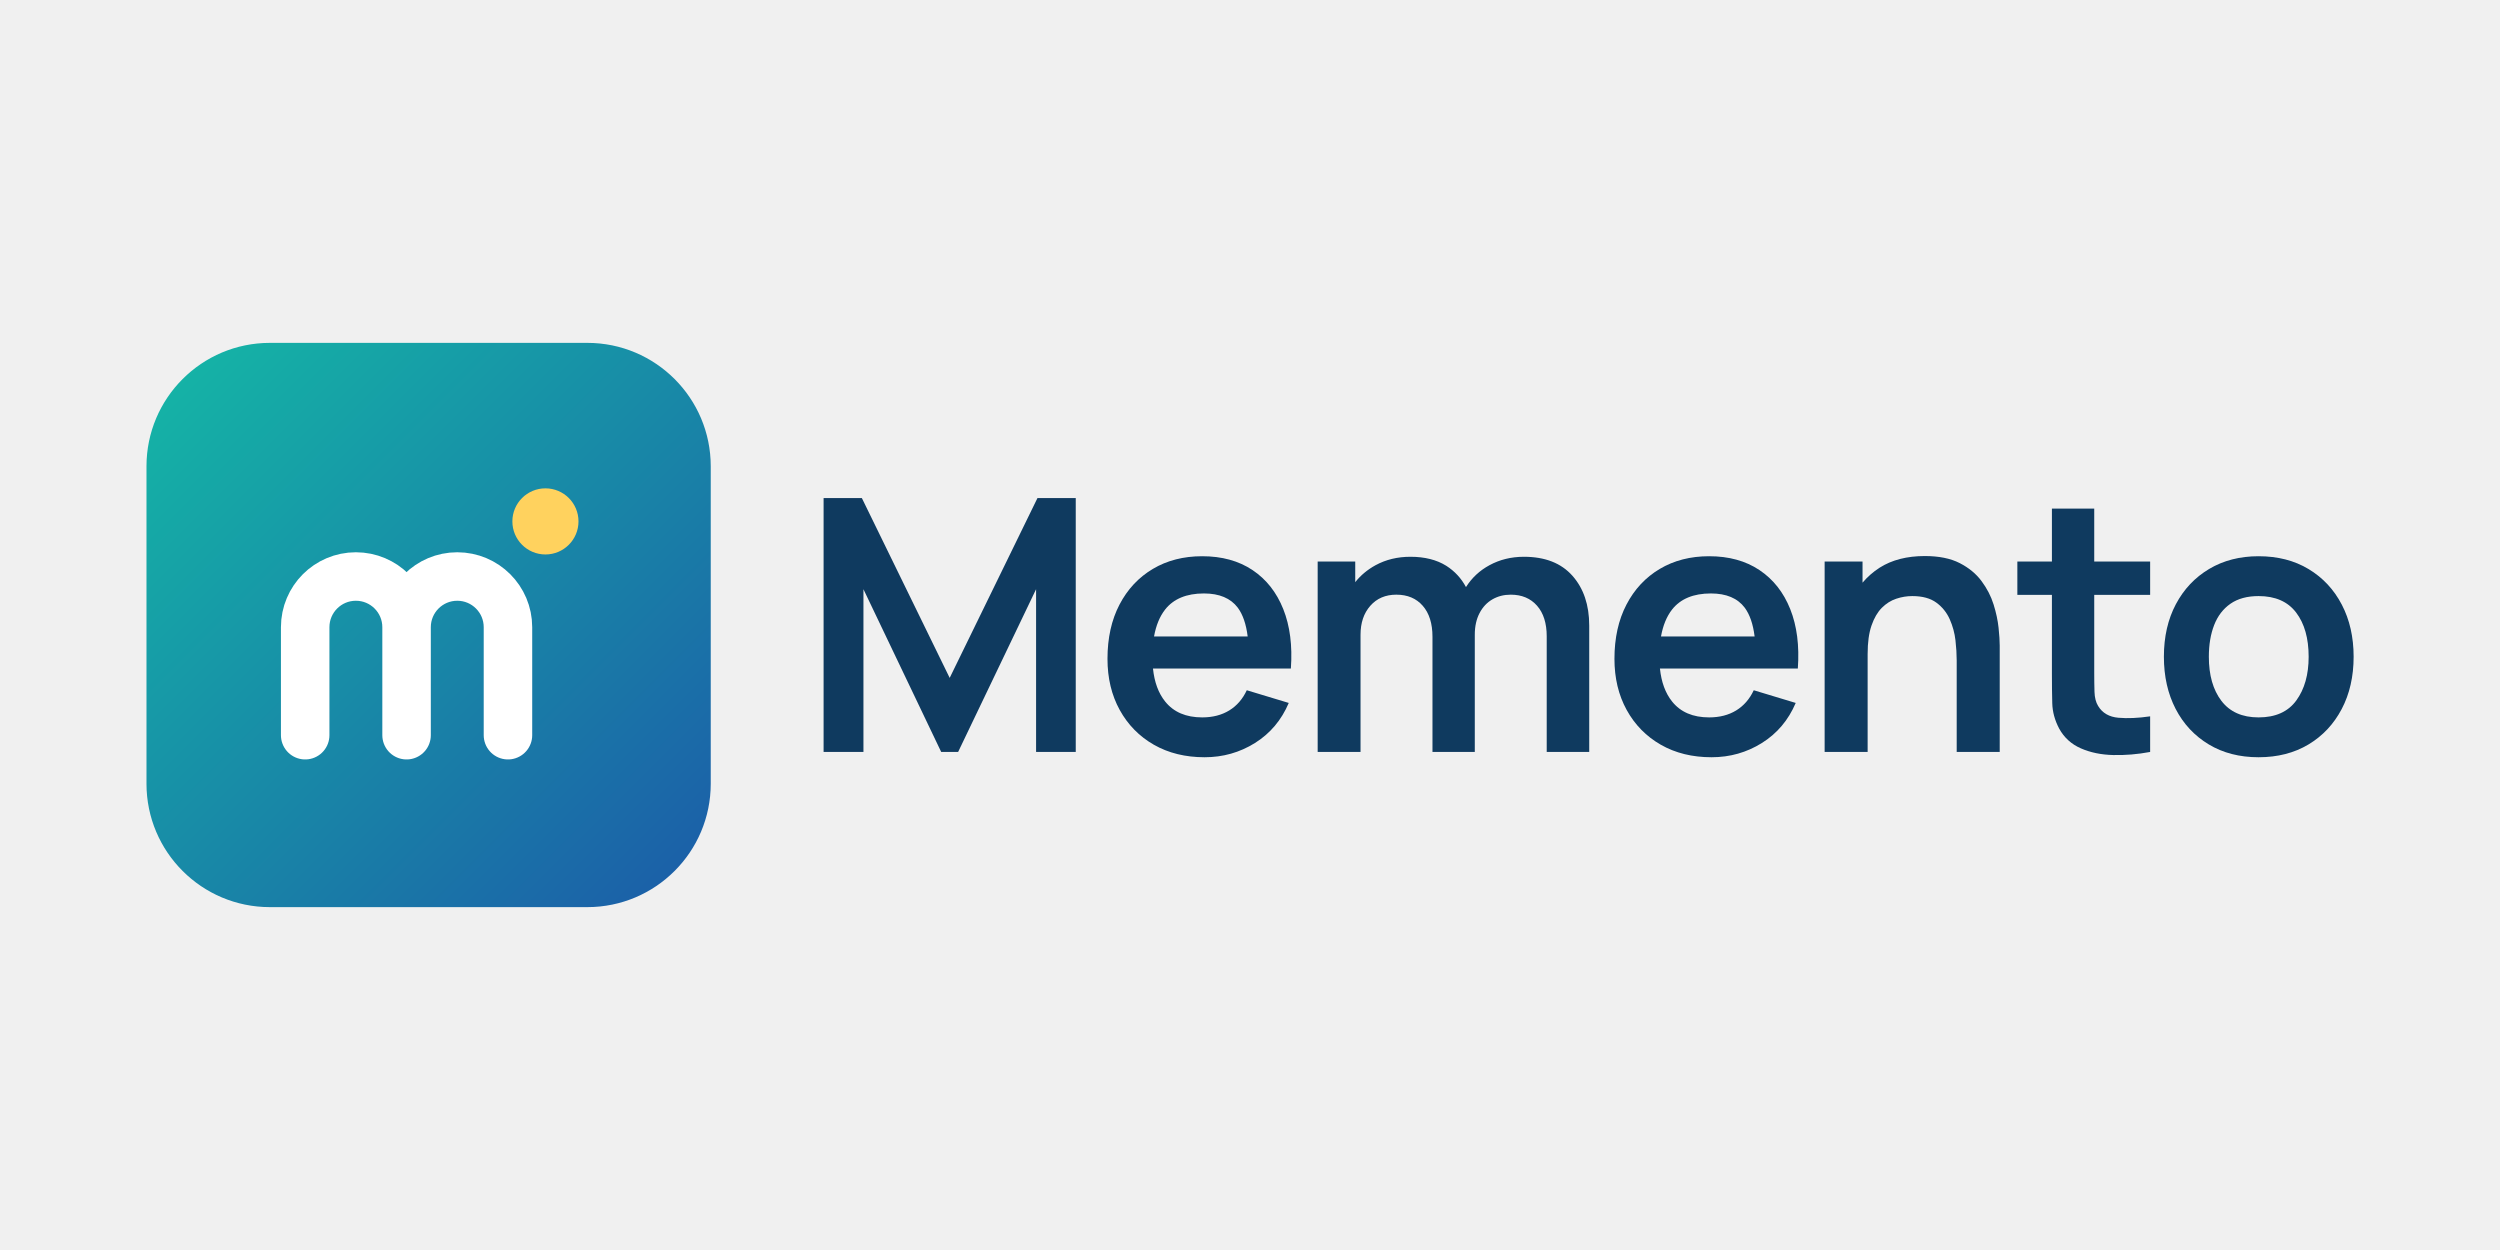
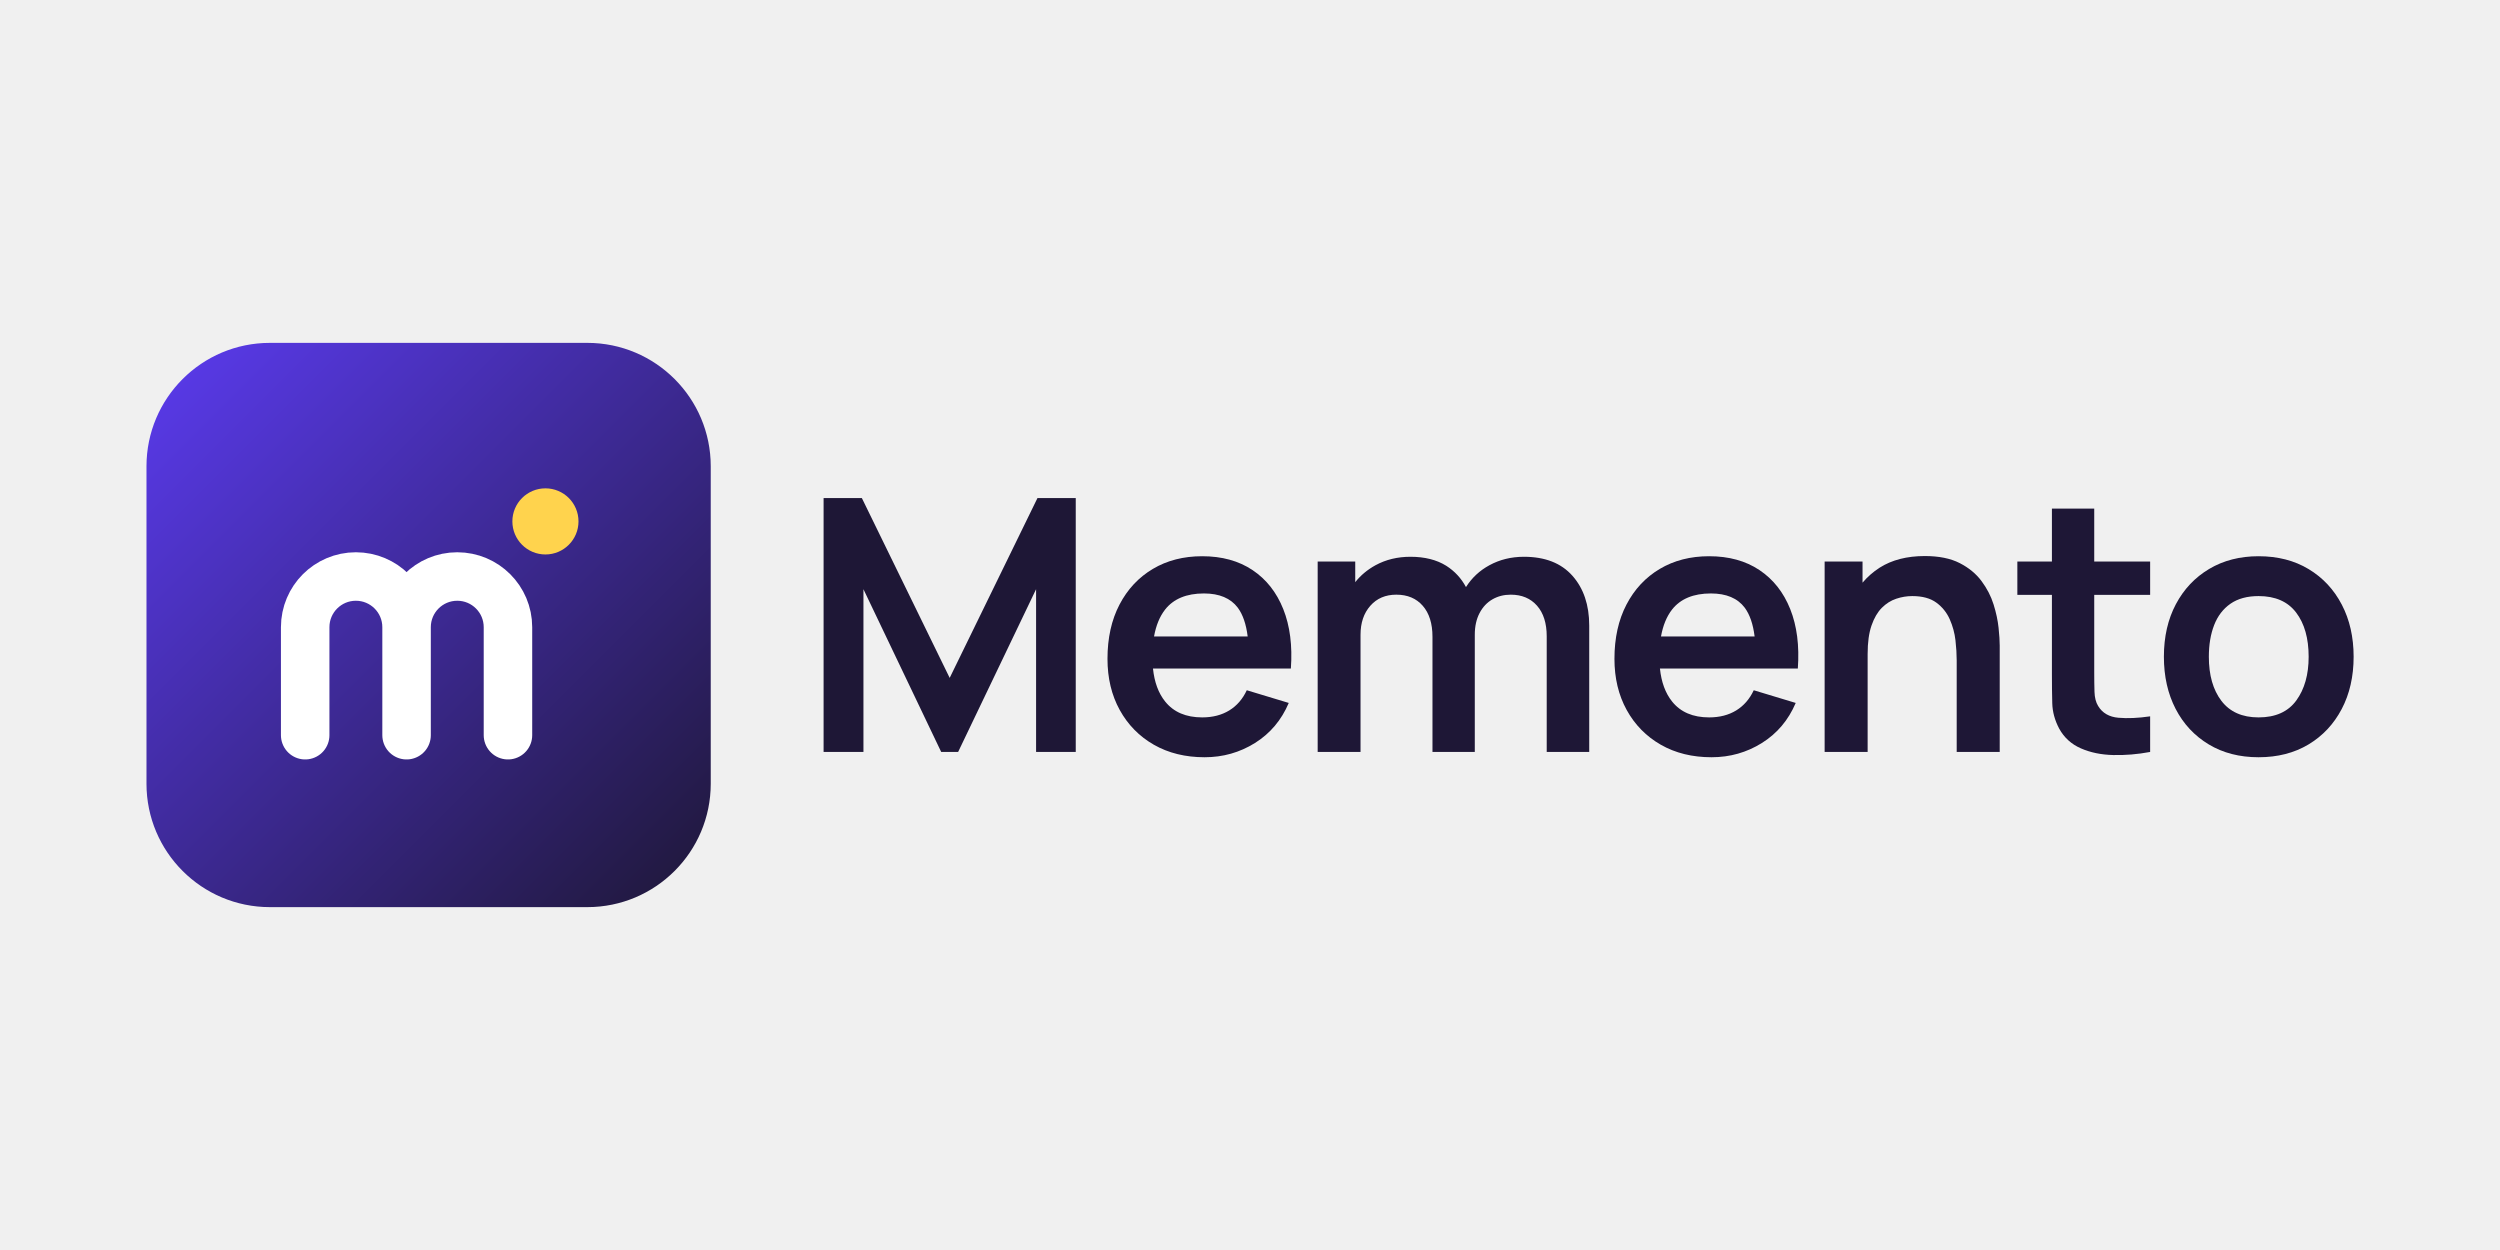
<svg xmlns="http://www.w3.org/2000/svg" viewBox="0 0 1024 512">
  <g transform="translate(60.0 256.0) scale(0.963)">
    <svg id="icon" x="0" y="-120" width="240" height="240" viewBox="0 0 512 512">
      <defs>
        <linearGradient id="g" x1="0" y1="0" x2="1" y2="1">
-           <stop offset="0" stop-color="#14B8A6" />
-           <stop offset="1" stop-color="#1C5BA8" />
+           <stop offset="0" stop-color="#5B3BF0" />
+           <stop offset="1" stop-color="#1E1736" />
        </linearGradient>
      </defs>
      <rect id="bg" width="512" height="512" rx="112" fill="url(#g)" />
      <g id="icon" transform="translate(-20 -6)">
        <path d="M164 362V264A46 46 0 0 1 256 264V362M256 264A46 46 0 0 1 348 264V362" fill="none" stroke="#FFFFFF" stroke-width="44" stroke-linecap="round" stroke-linejoin="round" />
-         <circle cx="382" cy="168" r="30" fill="#FFD25E" />
+         <circle cx="382" cy="168" r="30" fill="#FFD34D" />
      </g>
    </svg>
-     <g id="wordmark" fill="#0F3A5F" transform="translate(277.5 54.0)">
+     <g id="wordmark" fill="#1E1736" transform="translate(277.5 54.0)">
      <path d="M27.45 0L10.5 0L10.5 -108L26.77 -108L64.13 -31.5L101.47 -108L117.75 -108L117.75 0L100.88 0L100.88 -69.22L67.72 0L60.52 0L27.45 -69.22L27.45 0" />
      <path d="M172.57 2.25L172.57 2.25Q160.28 2.25 150.97 -3.07Q141.68 -8.4 136.46 -17.85Q131.25 -27.3 131.25 -39.6L131.25 -39.6Q131.25 -52.88 136.35 -62.66Q141.45 -72.45 150.53 -77.85Q159.6 -83.25 171.53 -83.25L171.53 -83.25Q184.13 -83.25 192.94 -77.36Q201.75 -71.47 206.02 -60.75Q210.3 -50.02 209.25 -35.48L209.25 -35.48L150.6 -35.48Q151.5 -26.77 155.78 -21.45L155.78 -21.45Q161.18 -14.7 171.53 -14.7L171.53 -14.7Q178.2 -14.7 183.04 -17.66Q187.88 -20.63 190.5 -26.25L190.5 -26.25L208.35 -20.85Q203.7 -9.9 193.99 -3.82Q184.28 2.25 172.57 2.25M151.05 -49.13L190.88 -49.13Q189.9 -57 186.68 -61.35L186.68 -61.35Q182.1 -67.42 172.28 -67.42L172.28 -67.42Q161.18 -67.42 155.78 -60.6L155.78 -60.6Q152.32 -56.17 151.05 -49.13L151.05 -49.13" />
      <path d="M336.15 0L318.07 0L318.07 -49.2Q318.07 -57.52 313.95 -62.21Q309.82 -66.9 302.77 -66.9L302.77 -66.9Q298.43 -66.9 294.98 -64.91Q291.52 -62.92 289.5 -59.06Q287.48 -55.2 287.48 -49.88L287.48 -49.88L287.48 0L269.48 0L269.48 -48.98Q269.48 -57.45 265.35 -62.17Q261.23 -66.9 254.1 -66.9L254.1 -66.9Q247.2 -66.9 243.04 -62.17Q238.88 -57.45 238.88 -49.88L238.88 -49.88L238.88 0L220.65 0L220.65 -81L236.63 -81L236.63 -72.22Q240.08 -76.58 245.25 -79.42L245.25 -79.42Q251.85 -83.02 260.1 -83.02L260.1 -83.02Q269.18 -83.02 275.32 -79.2L275.32 -79.2Q280.73 -75.75 283.73 -70.13L283.73 -70.13Q287.48 -76.05 293.7 -79.42L293.7 -79.42Q300.3 -83.02 308.4 -83.02L308.4 -83.02Q321.82 -83.02 328.99 -74.96Q336.15 -66.9 336.15 -53.77L336.15 -53.77L336.15 0" />
      <path d="M388.2 2.25L388.2 2.25Q375.9 2.25 366.6 -3.07Q357.3 -8.4 352.09 -17.85Q346.88 -27.3 346.88 -39.6L346.88 -39.6Q346.88 -52.88 351.98 -62.66Q357.07 -72.45 366.15 -77.85Q375.23 -83.25 387.15 -83.25L387.15 -83.25Q399.75 -83.25 408.56 -77.36Q417.38 -71.47 421.65 -60.75Q425.93 -50.02 424.88 -35.48L424.88 -35.48L366.23 -35.48Q367.13 -26.77 371.4 -21.45L371.4 -21.45Q376.8 -14.7 387.15 -14.7L387.15 -14.7Q393.82 -14.7 398.66 -17.66Q403.5 -20.63 406.13 -26.25L406.13 -26.25L423.98 -20.85Q419.32 -9.9 409.61 -3.82Q399.9 2.25 388.2 2.25M366.68 -49.13L406.5 -49.13Q405.52 -57 402.3 -61.35L402.3 -61.35Q397.73 -67.42 387.9 -67.42L387.9 -67.42Q376.8 -67.42 371.4 -60.6L371.4 -60.6Q367.95 -56.17 366.68 -49.13L366.68 -49.13" />
      <path d="M510.75 0L492.45 0L492.45 -39Q492.45 -42.82 491.93 -47.48Q491.4 -52.13 489.49 -56.44Q487.57 -60.75 483.79 -63.52Q480 -66.3 473.55 -66.3L473.55 -66.3Q470.1 -66.3 466.73 -65.17Q463.35 -64.05 460.61 -61.31Q457.88 -58.57 456.23 -53.81Q454.57 -49.05 454.57 -41.63L454.57 -41.63L454.57 0L436.28 0L436.28 -81L452.4 -81L452.4 -72Q455.48 -75.67 459.68 -78.38L459.68 -78.38Q467.48 -83.33 478.88 -83.33L478.88 -83.33Q487.88 -83.33 493.73 -80.33Q499.57 -77.33 503.02 -72.67Q506.48 -68.02 508.13 -62.77Q509.77 -57.52 510.26 -52.84Q510.75 -48.15 510.75 -45.23L510.75 -45.23L510.75 0" />
      <path d="M574.73 -15.15L574.73 0Q566.7 1.5 559.01 1.31Q551.33 1.13 545.25 -1.54Q539.17 -4.2 536.02 -9.97L536.02 -9.97Q533.25 -15.22 533.1 -20.7Q532.95 -26.18 532.95 -33.07L532.95 -33.07L532.95 -66.83L518.25 -66.83L518.25 -81L532.95 -81L532.95 -103.5L550.95 -103.5L550.95 -81L574.73 -81L574.73 -66.83L550.95 -66.83L550.95 -34.13Q550.95 -29.25 551.06 -25.57Q551.17 -21.9 552.6 -19.57L552.6 -19.57Q555.3 -15.07 561.23 -14.55Q567.15 -14.03 574.73 -15.15L574.73 -15.15" />
      <path d="M620.85 2.25L620.85 2.25Q608.7 2.25 599.63 -3.23Q590.55 -8.7 585.56 -18.34Q580.58 -27.97 580.58 -40.5L580.58 -40.5Q580.58 -53.25 585.68 -62.85Q590.78 -72.45 599.85 -77.85Q608.93 -83.25 620.85 -83.25L620.85 -83.25Q633.08 -83.25 642.15 -77.77Q651.23 -72.3 656.25 -62.66Q661.28 -53.02 661.28 -40.5L661.28 -40.5Q661.28 -27.9 656.21 -18.26Q651.15 -8.63 642.08 -3.19Q633 2.25 620.85 2.25M620.85 -14.7L620.85 -14.7Q631.65 -14.7 636.9 -21.9Q642.15 -29.1 642.15 -40.5L642.15 -40.5Q642.15 -52.27 636.83 -59.29Q631.5 -66.3 620.85 -66.3L620.85 -66.3Q613.58 -66.3 608.89 -63.04Q604.2 -59.77 601.95 -53.96Q599.7 -48.15 599.7 -40.5L599.7 -40.5Q599.7 -28.72 605.06 -21.71Q610.43 -14.7 620.85 -14.7" />
    </g>
  </g>
</svg>
